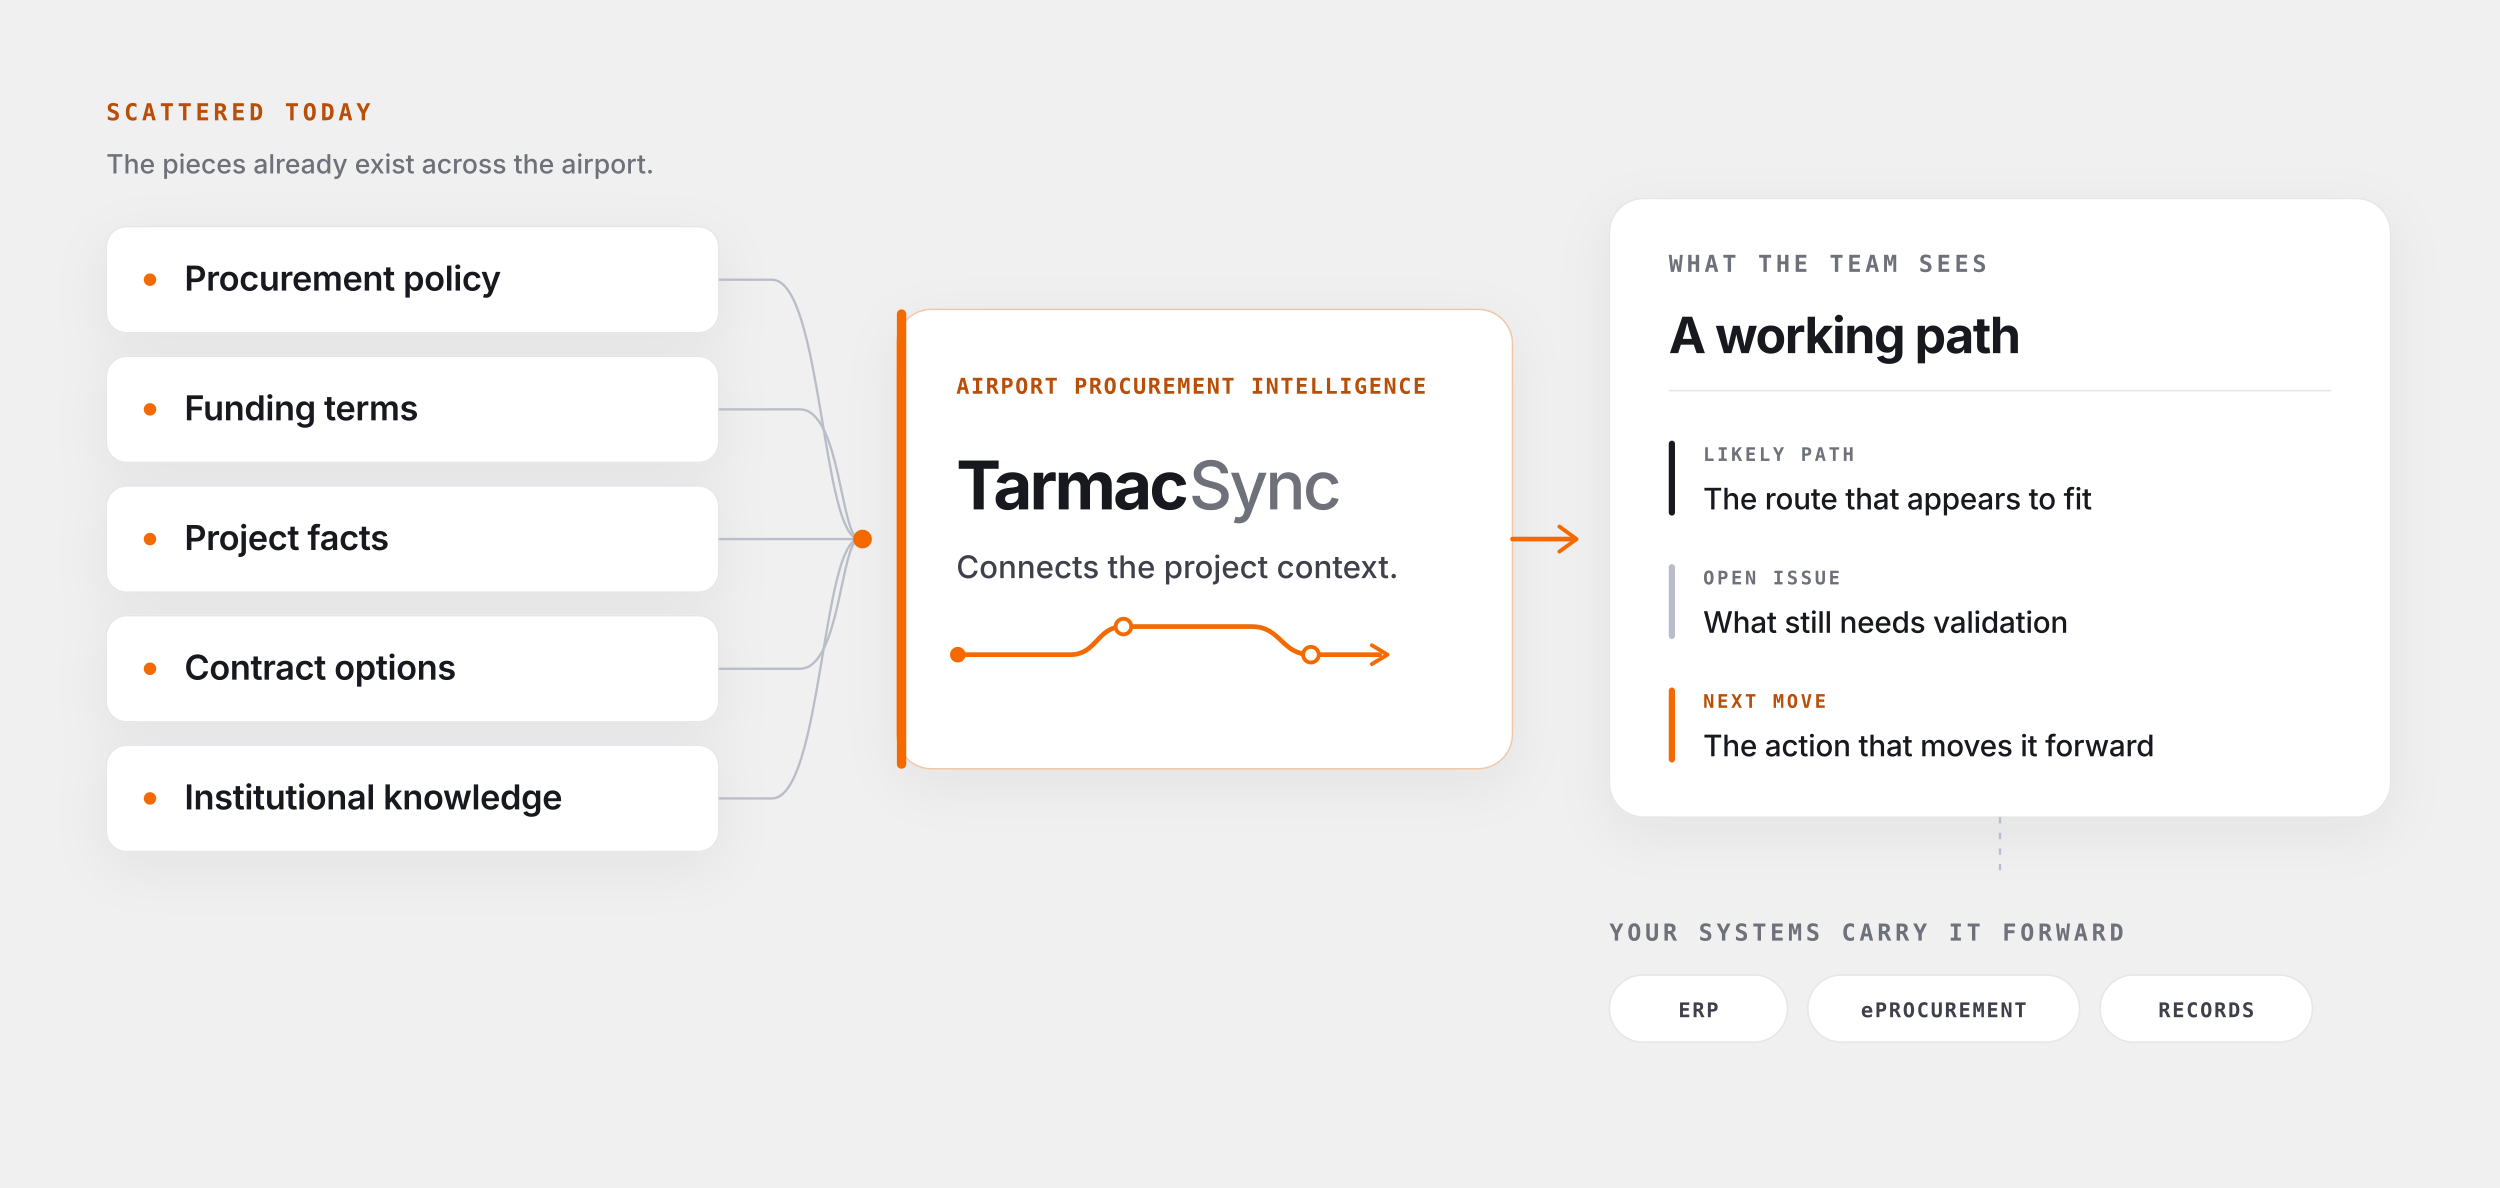
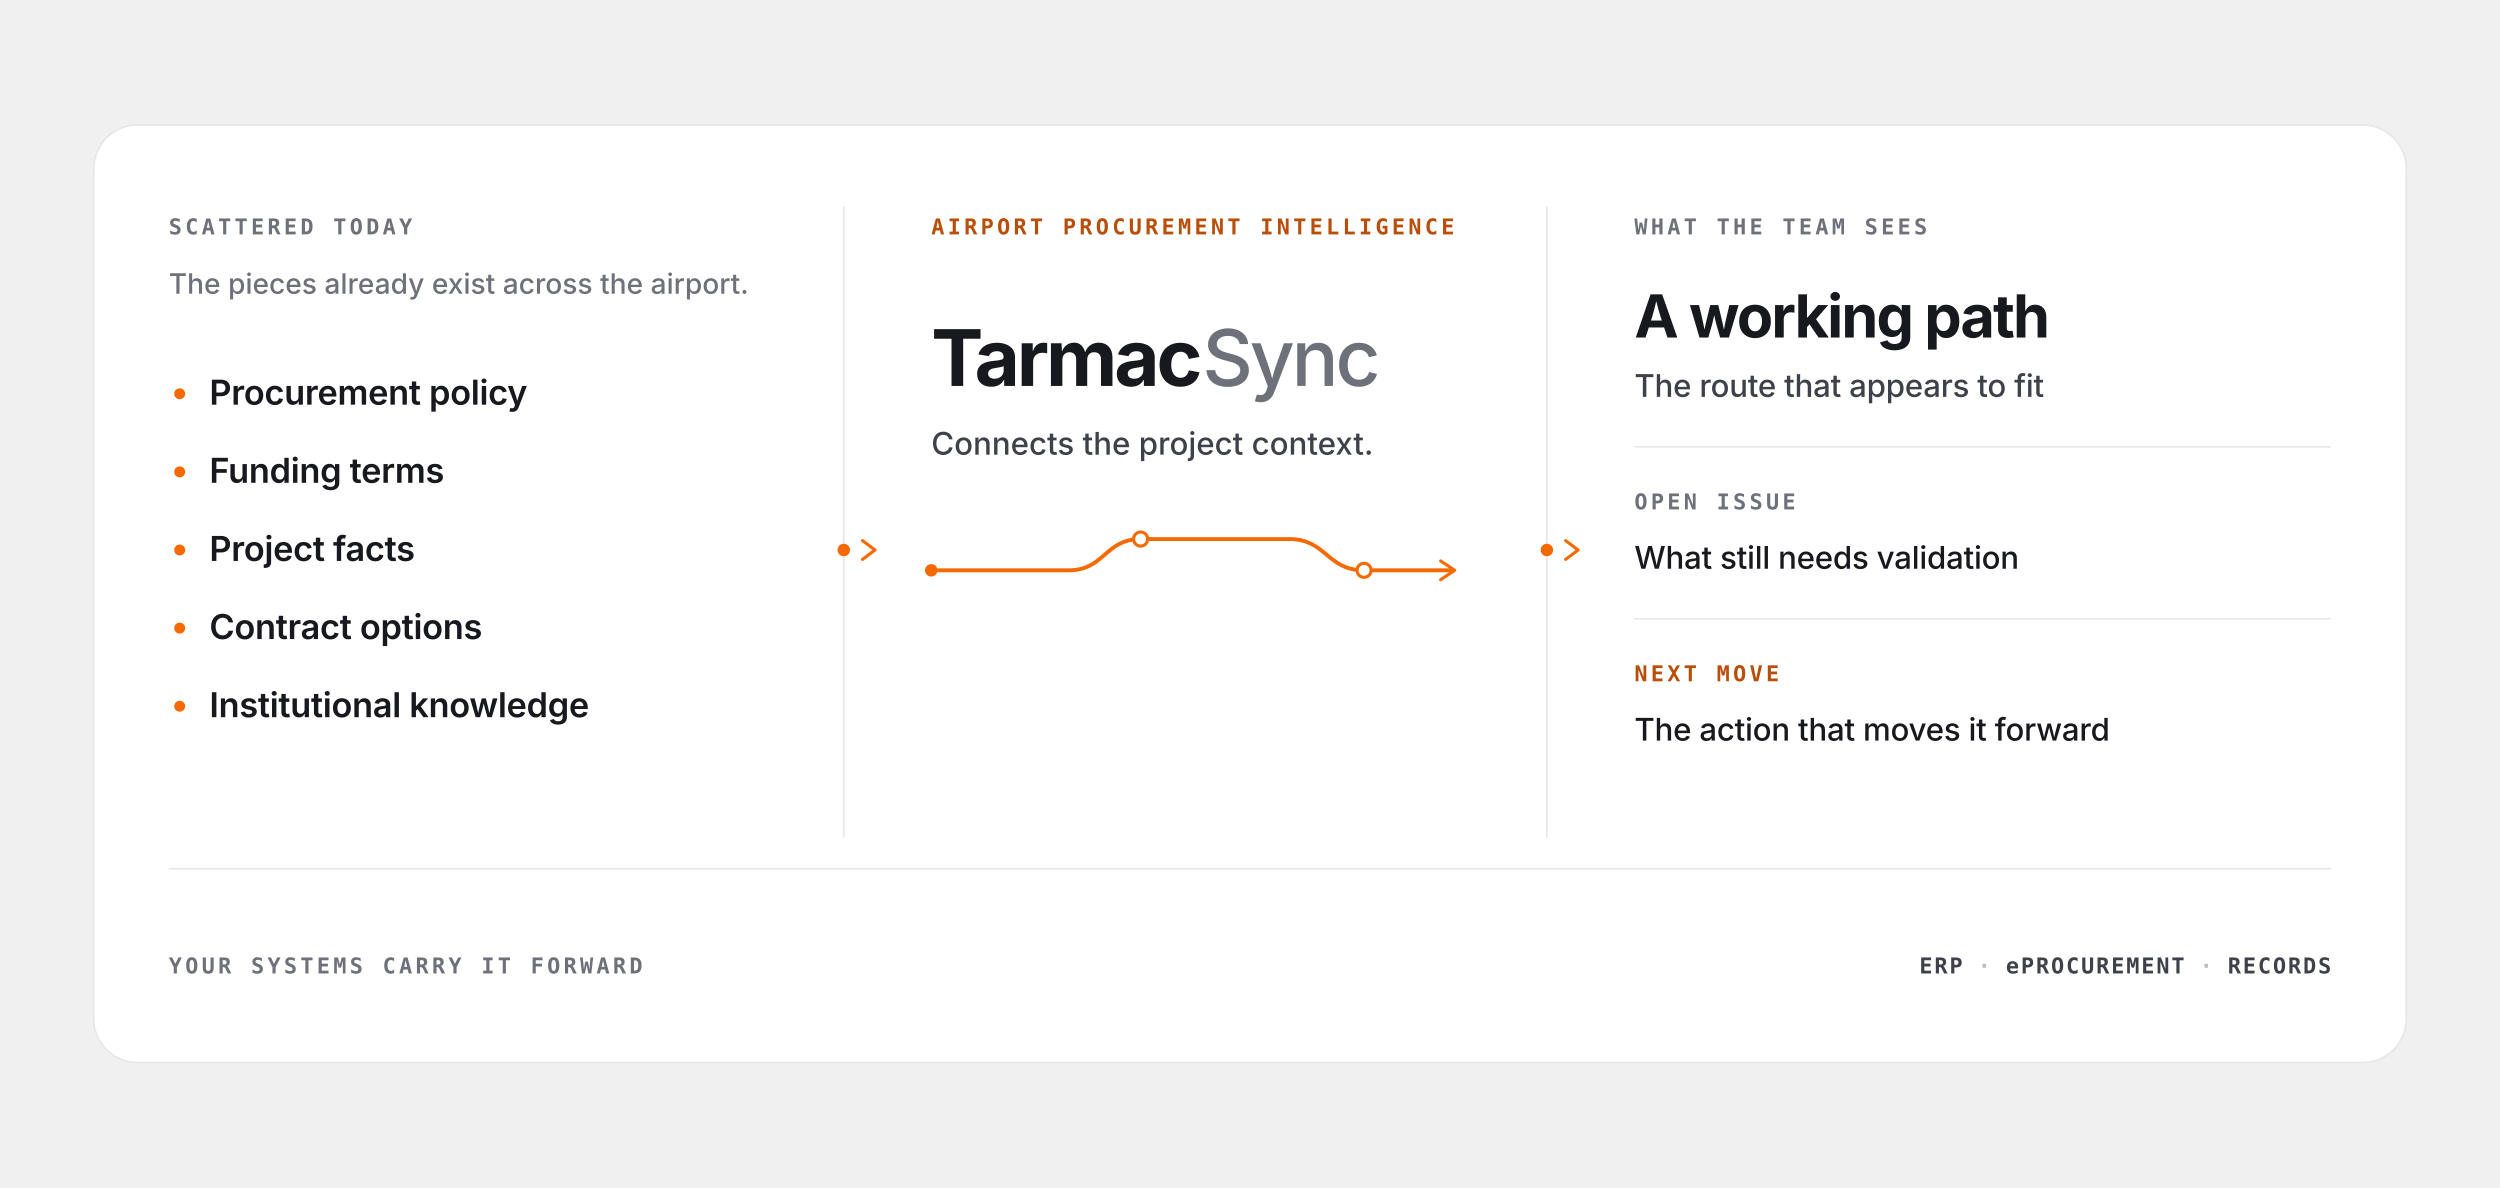
<svg xmlns="http://www.w3.org/2000/svg" width="1600" height="760" viewBox="0 0 1600 760" role="img" aria-labelledby="title description">
  <defs>
    <style>
      .sans { font-family: Inter, "Segoe UI", Roboto, Helvetica, Arial, sans-serif; }
      .mono { font-family: "JetBrains Mono", ui-monospace, SFMono-Regular, Menlo, Consolas, monospace; }
-       .eyebrow { font-size: 15px; font-weight: 700; letter-spacing: 2.4px; }
-       .input { font-size: 22px; font-weight: 600; letter-spacing: -0.25px; }
-       .center-eyebrow { font-size: 14px; font-weight: 700; letter-spacing: 1px; }
-       .brand { font-size: 43px; font-weight: 650; letter-spacing: -1.8px; }
-       .center-copy { font-size: 20px; font-weight: 500; }
-       .output-title { font-size: 32px; font-weight: 650; letter-spacing: -0.9px; }
-       .row-label { font-size: 12px; font-weight: 700; letter-spacing: 1.7px; }
-       .row-value { font-size: 19px; font-weight: 550; letter-spacing: -0.15px; }
-       .system { font-size: 13px; font-weight: 700; letter-spacing: 1.1px; }
+       .kicker { font-size: 14px; font-weight: 700; letter-spacing: 2.1px; }
+       .intro { font-size: 18px; font-weight: 450; }
+       .item { font-size: 22px; font-weight: 560; letter-spacing: -0.2px; }
+       .brand { font-size: 50px; font-weight: 650; letter-spacing: -2px; }
+       .center-copy { font-size: 20px; font-weight: 450; }
+       .output-title { font-size: 38px; font-weight: 650; letter-spacing: -1.2px; }
+       .output-value { font-size: 20px; font-weight: 540; letter-spacing: -0.15px; }
+       .system { font-size: 14px; font-weight: 700; letter-spacing: 1.2px; }
    </style>
-     <filter id="soft-shadow" x="-20%" y="-20%" width="140%" height="160%">
-       <feDropShadow dx="0" dy="10" stdDeviation="18" flood-color="#17191F" flood-opacity="0.055" />
-     </filter>
  </defs>
+   <rect x="60" y="80" width="1480" height="600" rx="28" fill="#FFFFFF" stroke="#E4E6EA" />
+   <line x1="540" y1="132" x2="540" y2="536" stroke="#E4E6EA" />
+   <line x1="990" y1="132" x2="990" y2="536" stroke="#E4E6EA" />
+   <line x1="108" y1="556" x2="1492" y2="556" stroke="#E4E6EA" />
  <g class="sans">
-     <text x="68" y="77" class="mono eyebrow" fill="#B94E08">SCATTERED TODAY</text>
-     <text x="68" y="111" font-size="17" font-weight="450" fill="#6E7179">The pieces already exist across the airport.</text>
-     <g filter="url(#soft-shadow)">
-       <rect x="68" y="145" width="392" height="68" rx="13" fill="#FFFFFF" stroke="#E4E6EA" />
-       <rect x="68" y="228" width="392" height="68" rx="13" fill="#FFFFFF" stroke="#E4E6EA" />
-       <rect x="68" y="311" width="392" height="68" rx="13" fill="#FFFFFF" stroke="#E4E6EA" />
-       <rect x="68" y="394" width="392" height="68" rx="13" fill="#FFFFFF" stroke="#E4E6EA" />
-       <rect x="68" y="477" width="392" height="68" rx="13" fill="#FFFFFF" stroke="#E4E6EA" />
+     <text x="108" y="150" class="mono kicker" fill="#6E7179">SCATTERED TODAY</text>
+     <text x="108" y="188" class="intro" fill="#6E7179">The pieces already exist across the airport.</text>
+     <g fill="#17191F" class="item">
+       <circle cx="115" cy="252" r="3.5" fill="#F56A00" />
+       <text x="134" y="259">Procurement policy</text>
+       <circle cx="115" cy="302" r="3.5" fill="#F56A00" />
+       <text x="134" y="309">Funding terms</text>
+       <circle cx="115" cy="352" r="3.5" fill="#F56A00" />
+       <text x="134" y="359">Project facts</text>
+       <circle cx="115" cy="402" r="3.5" fill="#F56A00" />
+       <text x="134" y="409">Contract options</text>
+       <circle cx="115" cy="452" r="3.5" fill="#F56A00" />
+       <text x="134" y="459">Institutional knowledge</text>
    </g>
-     <g fill="#F56A00">
-       <circle cx="96" cy="179" r="4" />
-       <circle cx="96" cy="262" r="4" />
-       <circle cx="96" cy="345" r="4" />
-       <circle cx="96" cy="428" r="4" />
-       <circle cx="96" cy="511" r="4" />
-     </g>
-     <g class="input" fill="#17191F">
-       <text x="118" y="186">Procurement policy</text>
-       <text x="118" y="269">Funding terms</text>
-       <text x="118" y="352">Project facts</text>
-       <text x="118" y="435">Contract options</text>
-       <text x="118" y="518">Institutional knowledge</text>
-     </g>
-     <g fill="none" stroke="#B9BDC7" stroke-width="1.5">
-       <path d="M460 179 H494 C526 179 526 345 550 345" />
-       <path d="M460 262 H512 C538 262 538 345 550 345" />
-       <path d="M460 345 H550" />
-       <path d="M460 428 H512 C538 428 538 345 550 345" />
-       <path d="M460 511 H494 C526 511 526 345 550 345" />
-     </g>
-     <circle cx="552" cy="345" r="6" fill="#F56A00" />
-     <g filter="url(#soft-shadow)">
-       <rect x="574" y="198" width="394" height="294" rx="22" fill="#FFFFFF" stroke="#F1C7A9" />
-     </g>
-     <rect x="574" y="198" width="6" height="294" rx="3" fill="#F56A00" />
-     <text x="612" y="252" class="mono center-eyebrow" fill="#B94E08">AIRPORT PROCUREMENT INTELLIGENCE</text>
-     <text x="612" y="326" class="brand" fill="#17191F">Tarmac<tspan fill="#6E7179" font-weight="450">Sync</tspan>
+     <text x="596" y="150" class="mono kicker" fill="#B94E08">AIRPORT PROCUREMENT INTELLIGENCE</text>
+     <text x="596" y="247" class="brand" fill="#17191F">Tarmac<tspan fill="#6E7179" font-weight="450">Sync</tspan>
    </text>
-     <text x="612" y="370" class="center-copy" fill="#3E4149">Connects the project context.</text>
-     <g transform="translate(613 419)">
-       <path d="M0 0 H72 C89 0 89 -18 106 -18 H188 C207 -18 207 0 226 0 H270" fill="none" stroke="#F56A00" stroke-width="3" stroke-linecap="round" />
-       <circle cx="0" cy="0" r="5" fill="#F56A00" />
-       <circle cx="106" cy="-18" r="5" fill="#FFFFFF" stroke="#F56A00" stroke-width="2.5" />
-       <circle cx="226" cy="0" r="5" fill="#FFFFFF" stroke="#F56A00" stroke-width="2.5" />
-       <path d="M265 -6 L275 0 L265 6" fill="none" stroke="#F56A00" stroke-width="2.5" stroke-linecap="round" stroke-linejoin="round" />
-     </g>
-     <path d="M968 345 H1008" fill="none" stroke="#F56A00" stroke-width="3" stroke-linecap="round" />
-     <path d="M998 337 L1009 345 L998 353" fill="none" stroke="#F56A00" stroke-width="2.5" stroke-linecap="round" stroke-linejoin="round" />
-     <g filter="url(#soft-shadow)">
-       <rect x="1030" y="127" width="500" height="396" rx="22" fill="#FFFFFF" stroke="#E4E6EA" />
-     </g>
-     <text x="1068" y="174" class="mono eyebrow" fill="#6E7179">WHAT THE TEAM SEES</text>
-     <text x="1068" y="226" class="output-title" fill="#17191F">A working path</text>
-     <line x1="1068" y1="250" x2="1492" y2="250" stroke="#E4E6EA" />
-     <g>
-       <rect x="1068" y="282" width="4" height="48" rx="2" fill="#17191F" />
-       <text x="1090" y="295" class="mono row-label" fill="#6E7179">LIKELY PATH</text>
-       <text x="1090" y="326" class="row-value" fill="#17191F">The route that appears to fit</text>
-       <rect x="1068" y="361" width="4" height="48" rx="2" fill="#B9BDC7" />
-       <text x="1090" y="374" class="mono row-label" fill="#6E7179">OPEN ISSUE</text>
-       <text x="1090" y="405" class="row-value" fill="#17191F">What still needs validation</text>
-       <rect x="1068" y="440" width="4" height="48" rx="2" fill="#F56A00" />
-       <text x="1090" y="453" class="mono row-label" fill="#B94E08">NEXT MOVE</text>
-       <text x="1090" y="484" class="row-value" fill="#17191F">The action that moves it forward</text>
-     </g>
-     <path d="M1280 523 V563" fill="none" stroke="#B9BDC7" stroke-width="1.5" stroke-dasharray="4 6" />
-     <text x="1030" y="602" class="mono eyebrow" fill="#6E7179">YOUR SYSTEMS CARRY IT FORWARD</text>
-     <g>
-       <rect x="1030" y="624" width="114" height="43" rx="21.5" fill="#FFFFFF" stroke="#E4E6EA" />
-       <rect x="1157" y="624" width="174" height="43" rx="21.5" fill="#FFFFFF" stroke="#E4E6EA" />
-       <rect x="1344" y="624" width="136" height="43" rx="21.5" fill="#FFFFFF" stroke="#E4E6EA" />
-       <text x="1087" y="651" text-anchor="middle" class="mono system" fill="#3E4149">ERP</text>
-       <text x="1244" y="651" text-anchor="middle" class="mono system" fill="#3E4149">ePROCUREMENT</text>
-       <text x="1412" y="651" text-anchor="middle" class="mono system" fill="#3E4149">RECORDS</text>
-     </g>
+     <text x="596" y="291" class="center-copy" fill="#3E4149">Connects the project context.</text>
+     <path d="M596 365 H684 C707 365 707 345 730 345 H825 C849 345 849 365 873 365 H930" fill="none" stroke="#F56A00" stroke-width="2.5" stroke-linecap="round" />
+     <circle cx="596" cy="365" r="4" fill="#F56A00" />
+     <circle cx="730" cy="345" r="4.5" fill="#FFFFFF" stroke="#F56A00" stroke-width="2" />
+     <circle cx="873" cy="365" r="4.5" fill="#FFFFFF" stroke="#F56A00" stroke-width="2" />
+     <path d="M922 359 L931 365 L922 371" fill="none" stroke="#F56A00" stroke-width="2" stroke-linecap="round" stroke-linejoin="round" />
+     <text x="1046" y="150" class="mono kicker" fill="#6E7179">WHAT THE TEAM SEES</text>
+     <text x="1046" y="216" class="output-title" fill="#17191F">A working path</text>
+     <text x="1046" y="254" class="output-value" fill="#3E4149">The route that appears to fit</text>
+     <line x1="1046" y1="286" x2="1492" y2="286" stroke="#E4E6EA" />
+     <text x="1046" y="326" class="mono kicker" fill="#6E7179">OPEN ISSUE</text>
+     <text x="1046" y="364" class="output-value" fill="#17191F">What still needs validation</text>
+     <line x1="1046" y1="396" x2="1492" y2="396" stroke="#E4E6EA" />
+     <text x="1046" y="436" class="mono kicker" fill="#B94E08">NEXT MOVE</text>
+     <text x="1046" y="474" class="output-value" fill="#17191F">The action that moves it forward</text>
+     <circle cx="540" cy="352" r="4" fill="#F56A00" />
+     <path d="M552 346 L560 352 L552 358" fill="none" stroke="#F56A00" stroke-width="2" stroke-linecap="round" stroke-linejoin="round" />
+     <circle cx="990" cy="352" r="4" fill="#F56A00" />
+     <path d="M1002 346 L1010 352 L1002 358" fill="none" stroke="#F56A00" stroke-width="2" stroke-linecap="round" stroke-linejoin="round" />
+     <text x="108" y="623" class="mono kicker" fill="#6E7179">YOUR SYSTEMS CARRY IT FORWARD</text>
+     <text x="1492" y="623" text-anchor="end" class="mono system" fill="#3E4149">ERP <tspan fill="#B9BDC7">·</tspan> ePROCUREMENT <tspan fill="#B9BDC7">·</tspan> RECORDS</text>
  </g>
</svg>
